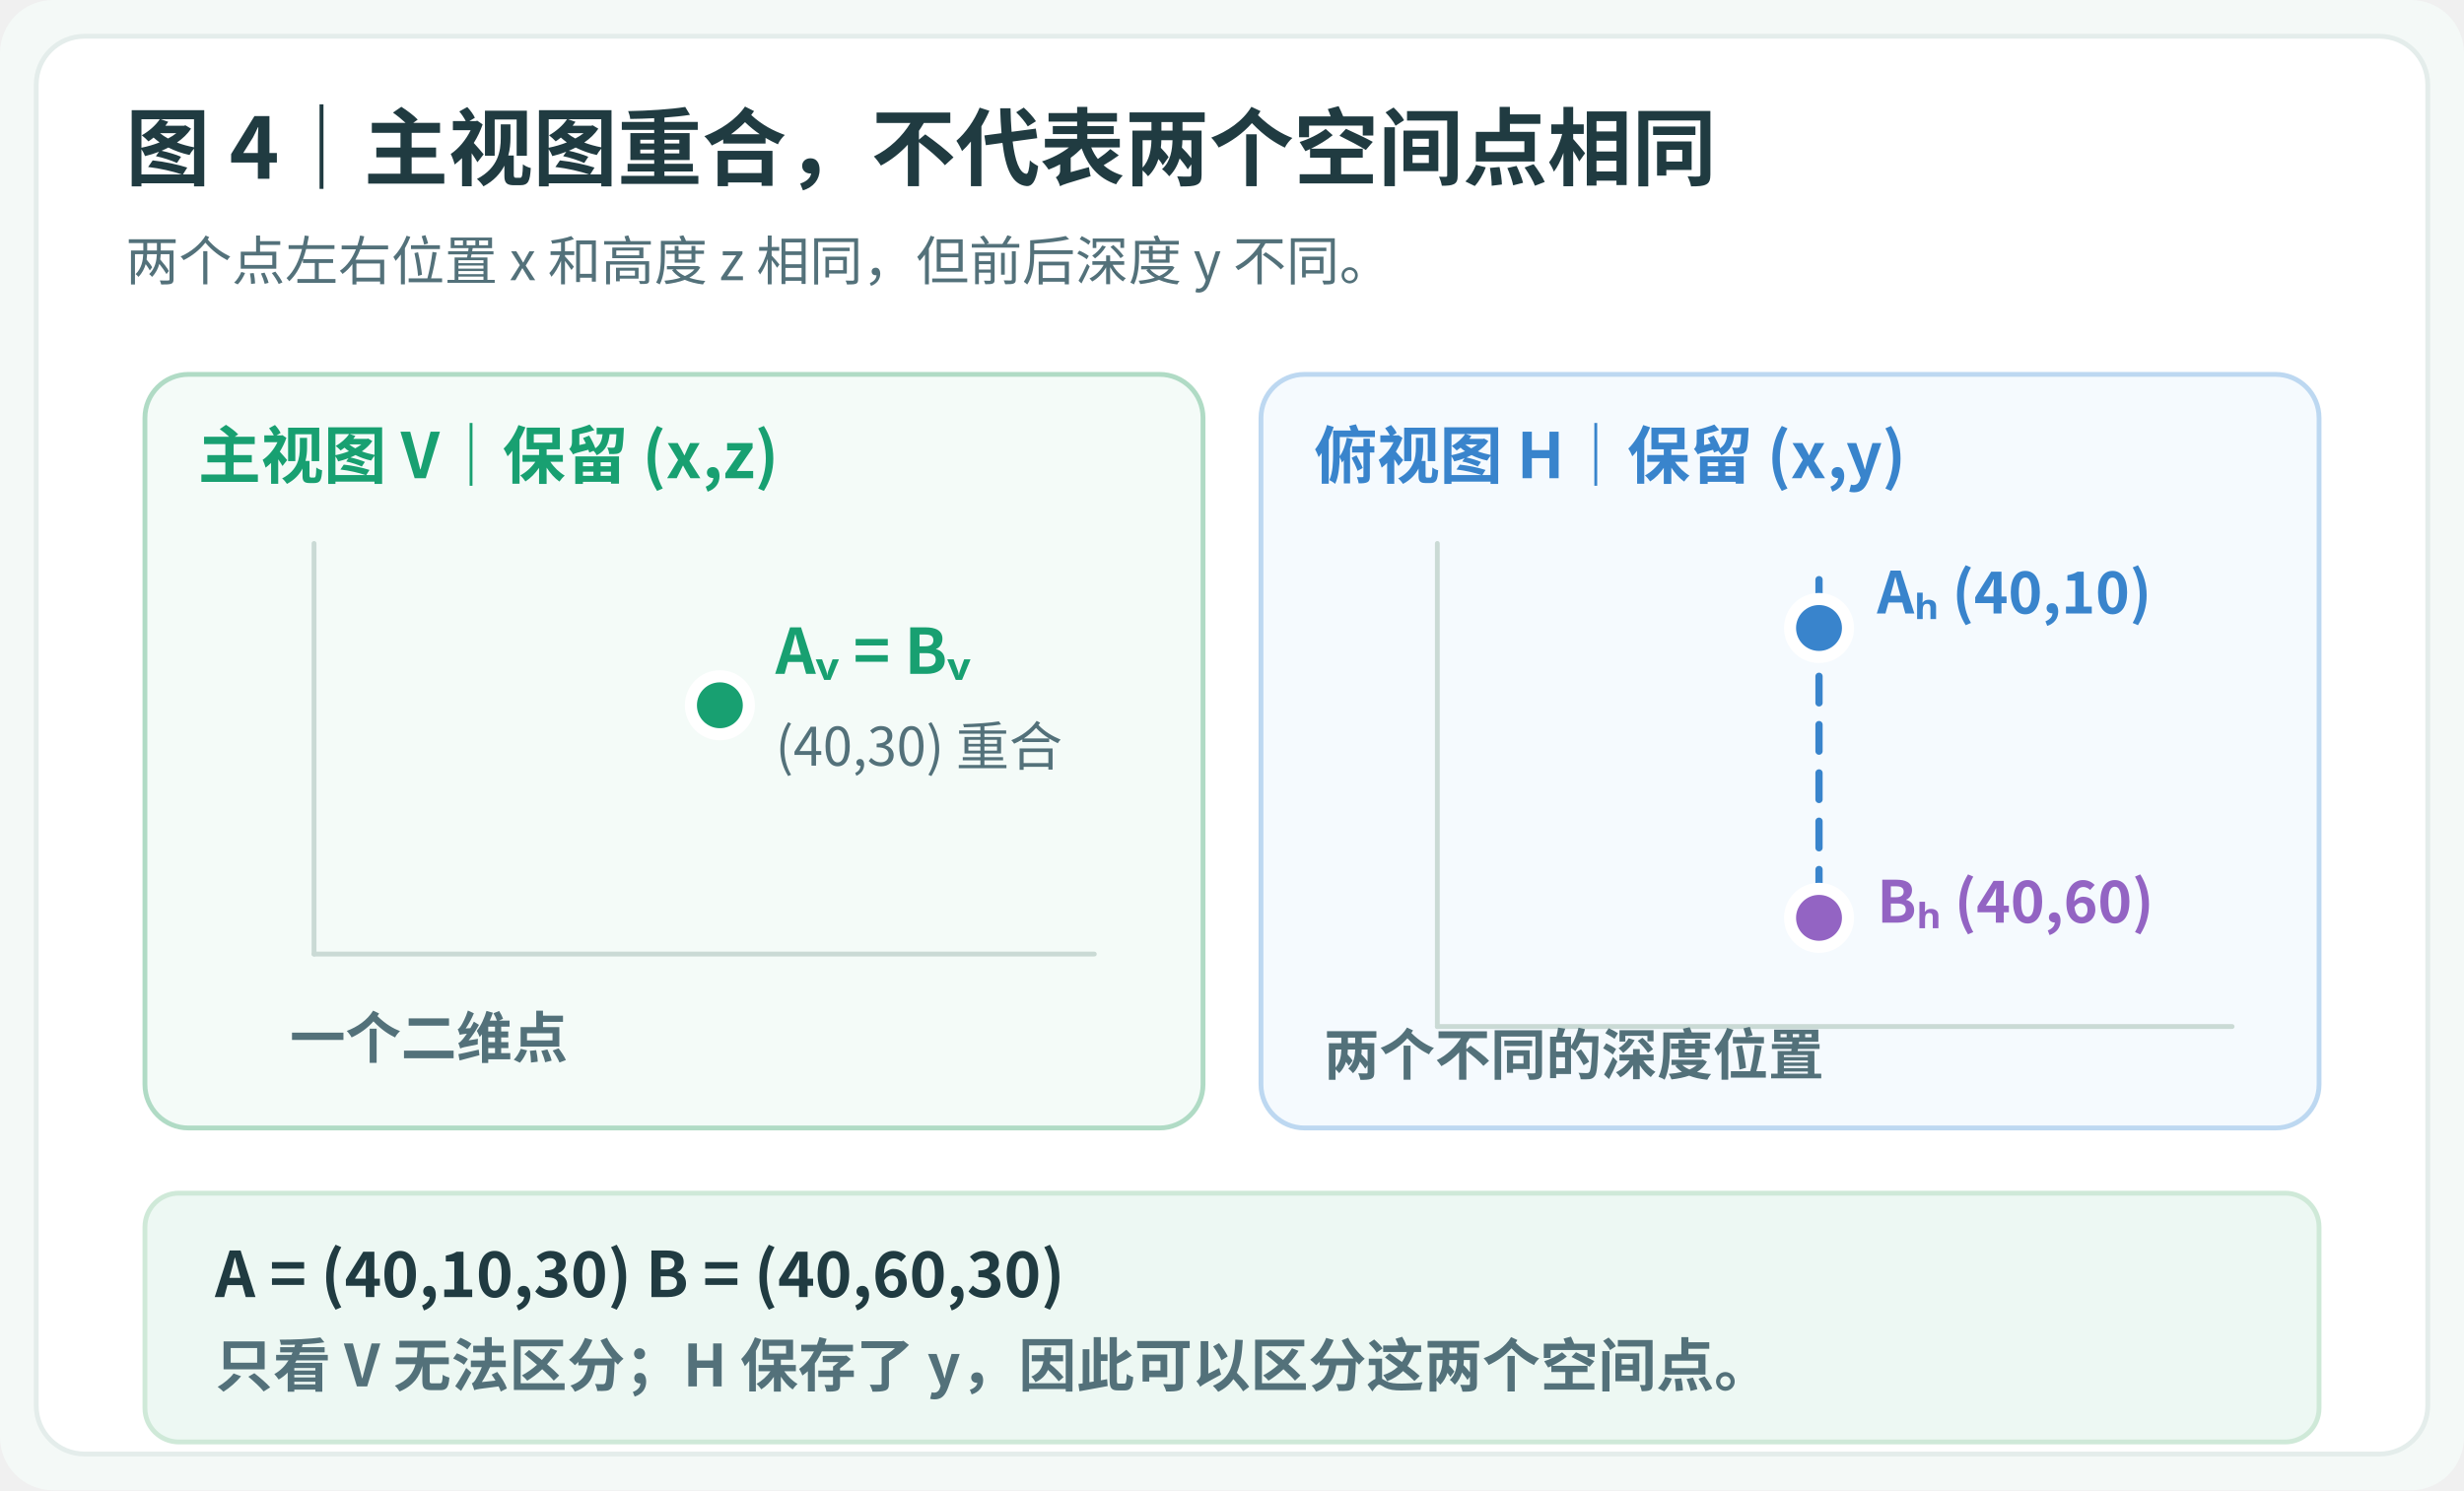
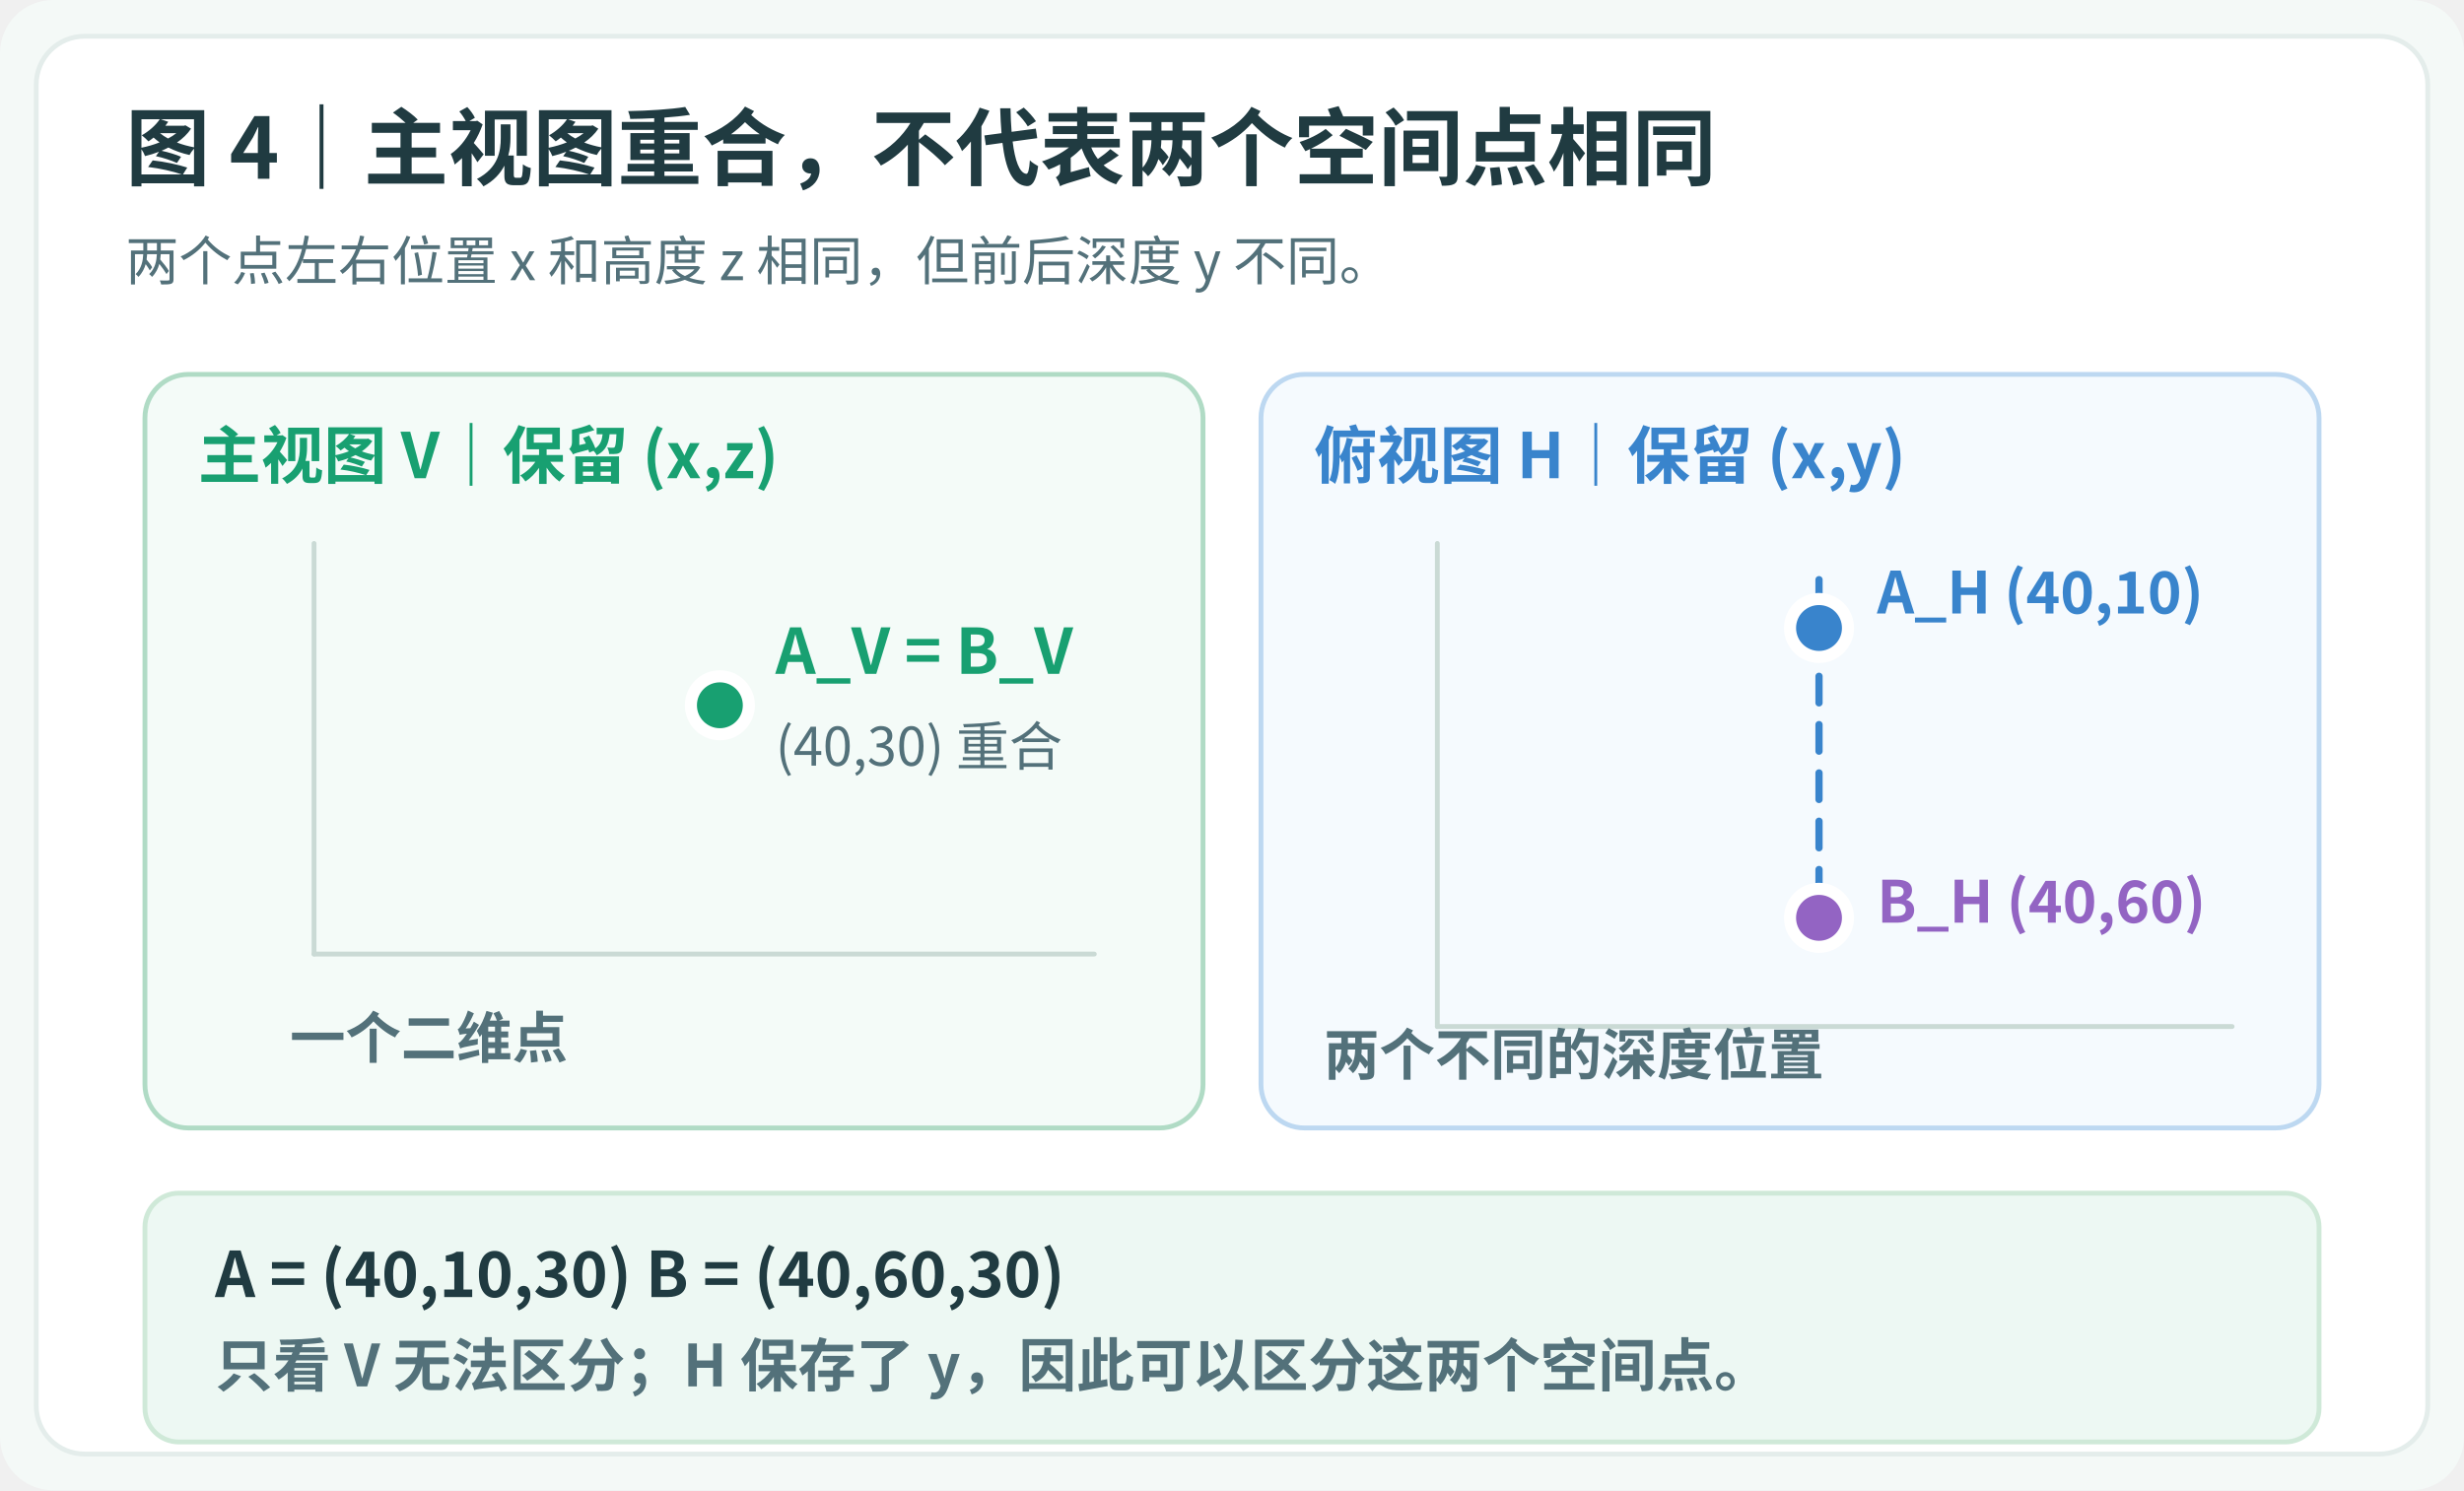
<svg xmlns="http://www.w3.org/2000/svg" viewBox="0 0 1020 617" role="img" aria-labelledby="title desc">
  <defs>
    <pattern id="grid" width="26" height="26" patternUnits="userSpaceOnUse">
      <path d="M 26 0 L 0 0 0 26" fill="none" stroke="#E5EFEC" stroke-width="1" />
    </pattern>
    <marker id="arr" viewBox="0 0 10 10" refX="8" refY="5" markerWidth="6" markerHeight="6" orient="auto-start-reverse">
      <path d="M0 0 L10 5 L0 10 Z" fill="#809A9D" />
    </marker>
  </defs>
  <rect width="1020" height="617" rx="22" fill="#F4F9F7" />
  <rect x="15" y="15" width="990" height="587" rx="20" fill="#FFFFFF" stroke="#E4EDEB" stroke-width="2" />
  <g font-family="'Noto Sans CJK SC','Noto Sans SC','Microsoft YaHei','PingFang SC',system-ui,sans-serif">
    <text x="52" y="74" font-size="35" fill="#203B41" font-weight="750">图 4｜主视图重合，不代表两个空间点相同</text>
    <text x="52" y="116" font-size="22" fill="#53717A" font-weight="400">两个点左右位置 x 和高度 z 相同，但前后深度 y 不同。</text>
    <rect x="60" y="155" width="438" height="312" rx="18" fill="#F4FBF8" stroke="#B0DBC5" stroke-width="2" />
    <rect x="522" y="155" width="438" height="312" rx="18" fill="#F5FAFE" stroke="#BDD8F1" stroke-width="2" />
    <text x="82" y="198" font-size="26" fill="#18A071" font-weight="700">主视图 V｜保留 (x,z)</text>
    <text x="544" y="198" font-size="26" fill="#3984CC" font-weight="700">俯视图 H｜保留 (x,y)</text>
    <line x1="130" y1="395" x2="453" y2="395" stroke="#CADAD5" stroke-width="2" stroke-linecap="round" />
    <line x1="130" y1="395" x2="130" y2="225" stroke="#CADAD5" stroke-width="2" stroke-linecap="round" />
    <line x1="595" y1="425" x2="924" y2="425" stroke="#CADAD5" stroke-width="2" stroke-linecap="round" />
    <line x1="595" y1="425" x2="595" y2="225" stroke="#CADAD5" stroke-width="2" stroke-linecap="round" />
    <circle cx="298" cy="292" r="12" fill="#18A071" stroke="white" stroke-width="5" />
-     <text x="321" y="279" font-size="26" fill="#18A071" font-weight="750">Aᵥ = Bᵥ</text>
+     <text x="321" y="279" font-size="26" fill="#18A071" font-weight="750">A_V = B_V</text>
    <text x="321" y="317" font-size="22" fill="#53717A" font-weight="500">(40,30) 重合</text>
    <line x1="753" y1="240" x2="753" y2="373" stroke="#3984CC" stroke-width="3" stroke-dasharray="11 9" stroke-linecap="round" />
    <circle cx="753" cy="260" r="12" fill="#3984CC" stroke="white" stroke-width="5" />
    <circle cx="753" cy="380" r="12" fill="#9364C3" stroke="white" stroke-width="5" />
-     <text x="777" y="254" font-size="24" fill="#3984CC" font-weight="680">Aₕ (40,10)</text>
-     <text x="777" y="382" font-size="24" fill="#9364C3" font-weight="680">Bₕ (40,60)</text>
+     <text x="777" y="254" font-size="24" fill="#3984CC" font-weight="680">A_H (40,10)</text>
+     <text x="777" y="382" font-size="24" fill="#9364C3" font-weight="680">B_H (40,60)</text>
    <text x="120" y="438" font-size="23" fill="#53717A" font-weight="600">一个二维点</text>
    <text x="548" y="445" font-size="23" fill="#53717A" font-weight="600">两个不同的深度位置</text>
    <rect x="60" y="494" width="900" height="103" rx="14" fill="#EDF8F3" stroke="#CFE9D8" stroke-width="2" />
    <text x="89" y="537" font-size="26" fill="#203B41" font-weight="650">A = (40,10,30)        B = (40,60,30)</text>
    <text x="89" y="574" font-size="24" fill="#53717A" font-weight="550">只看 V 无法区分；H 保存了 y，因此可以区分这两个空间点。</text>
  </g>
</svg>
